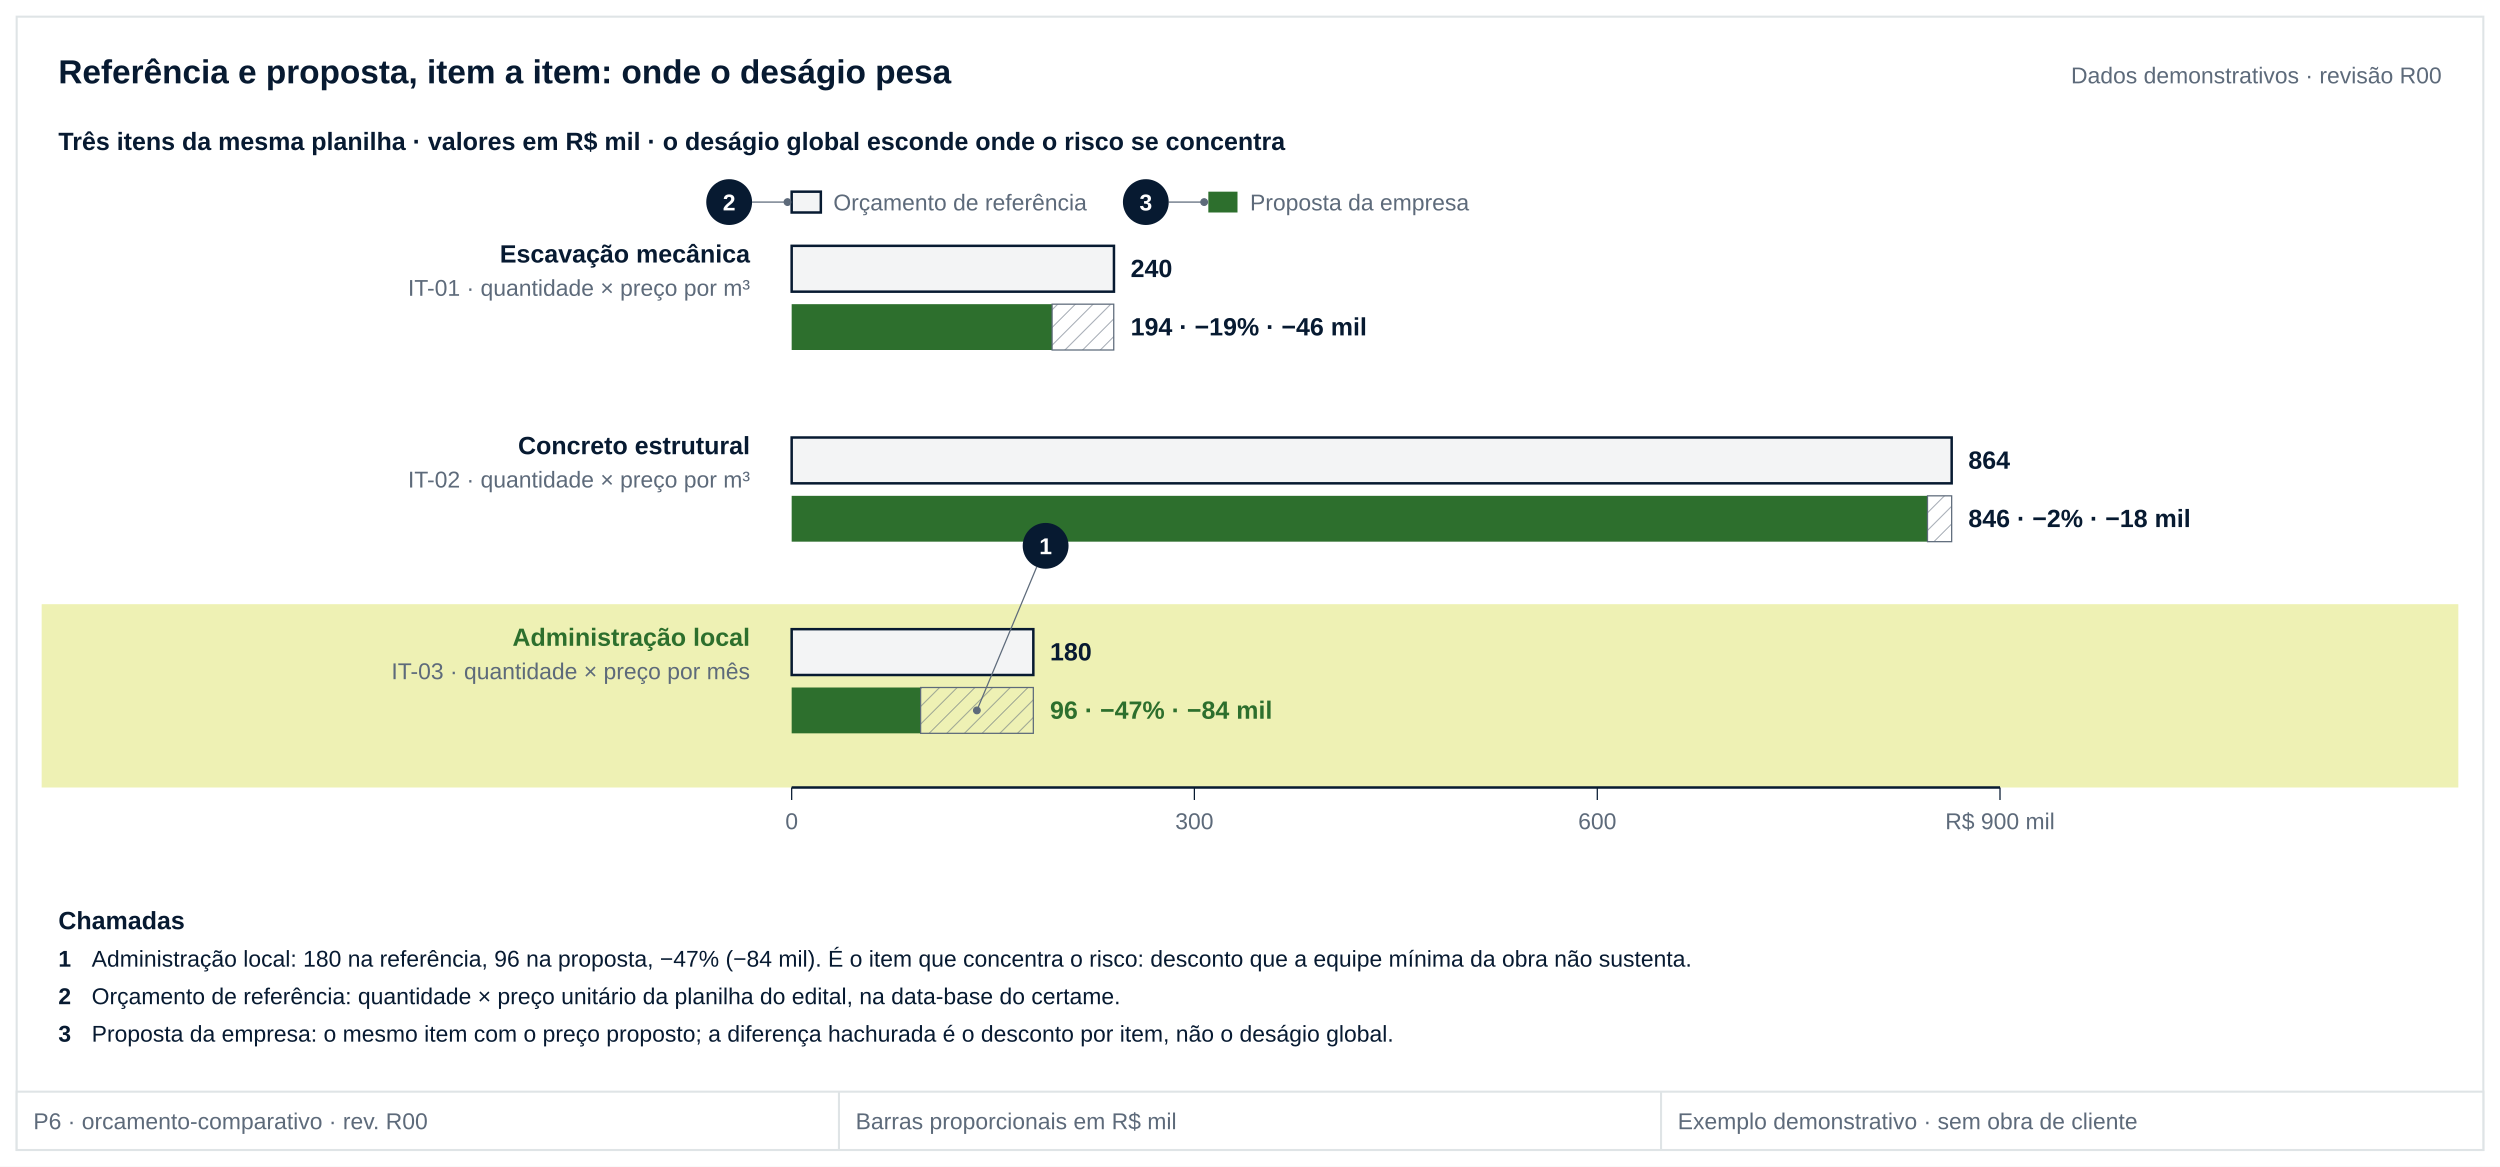
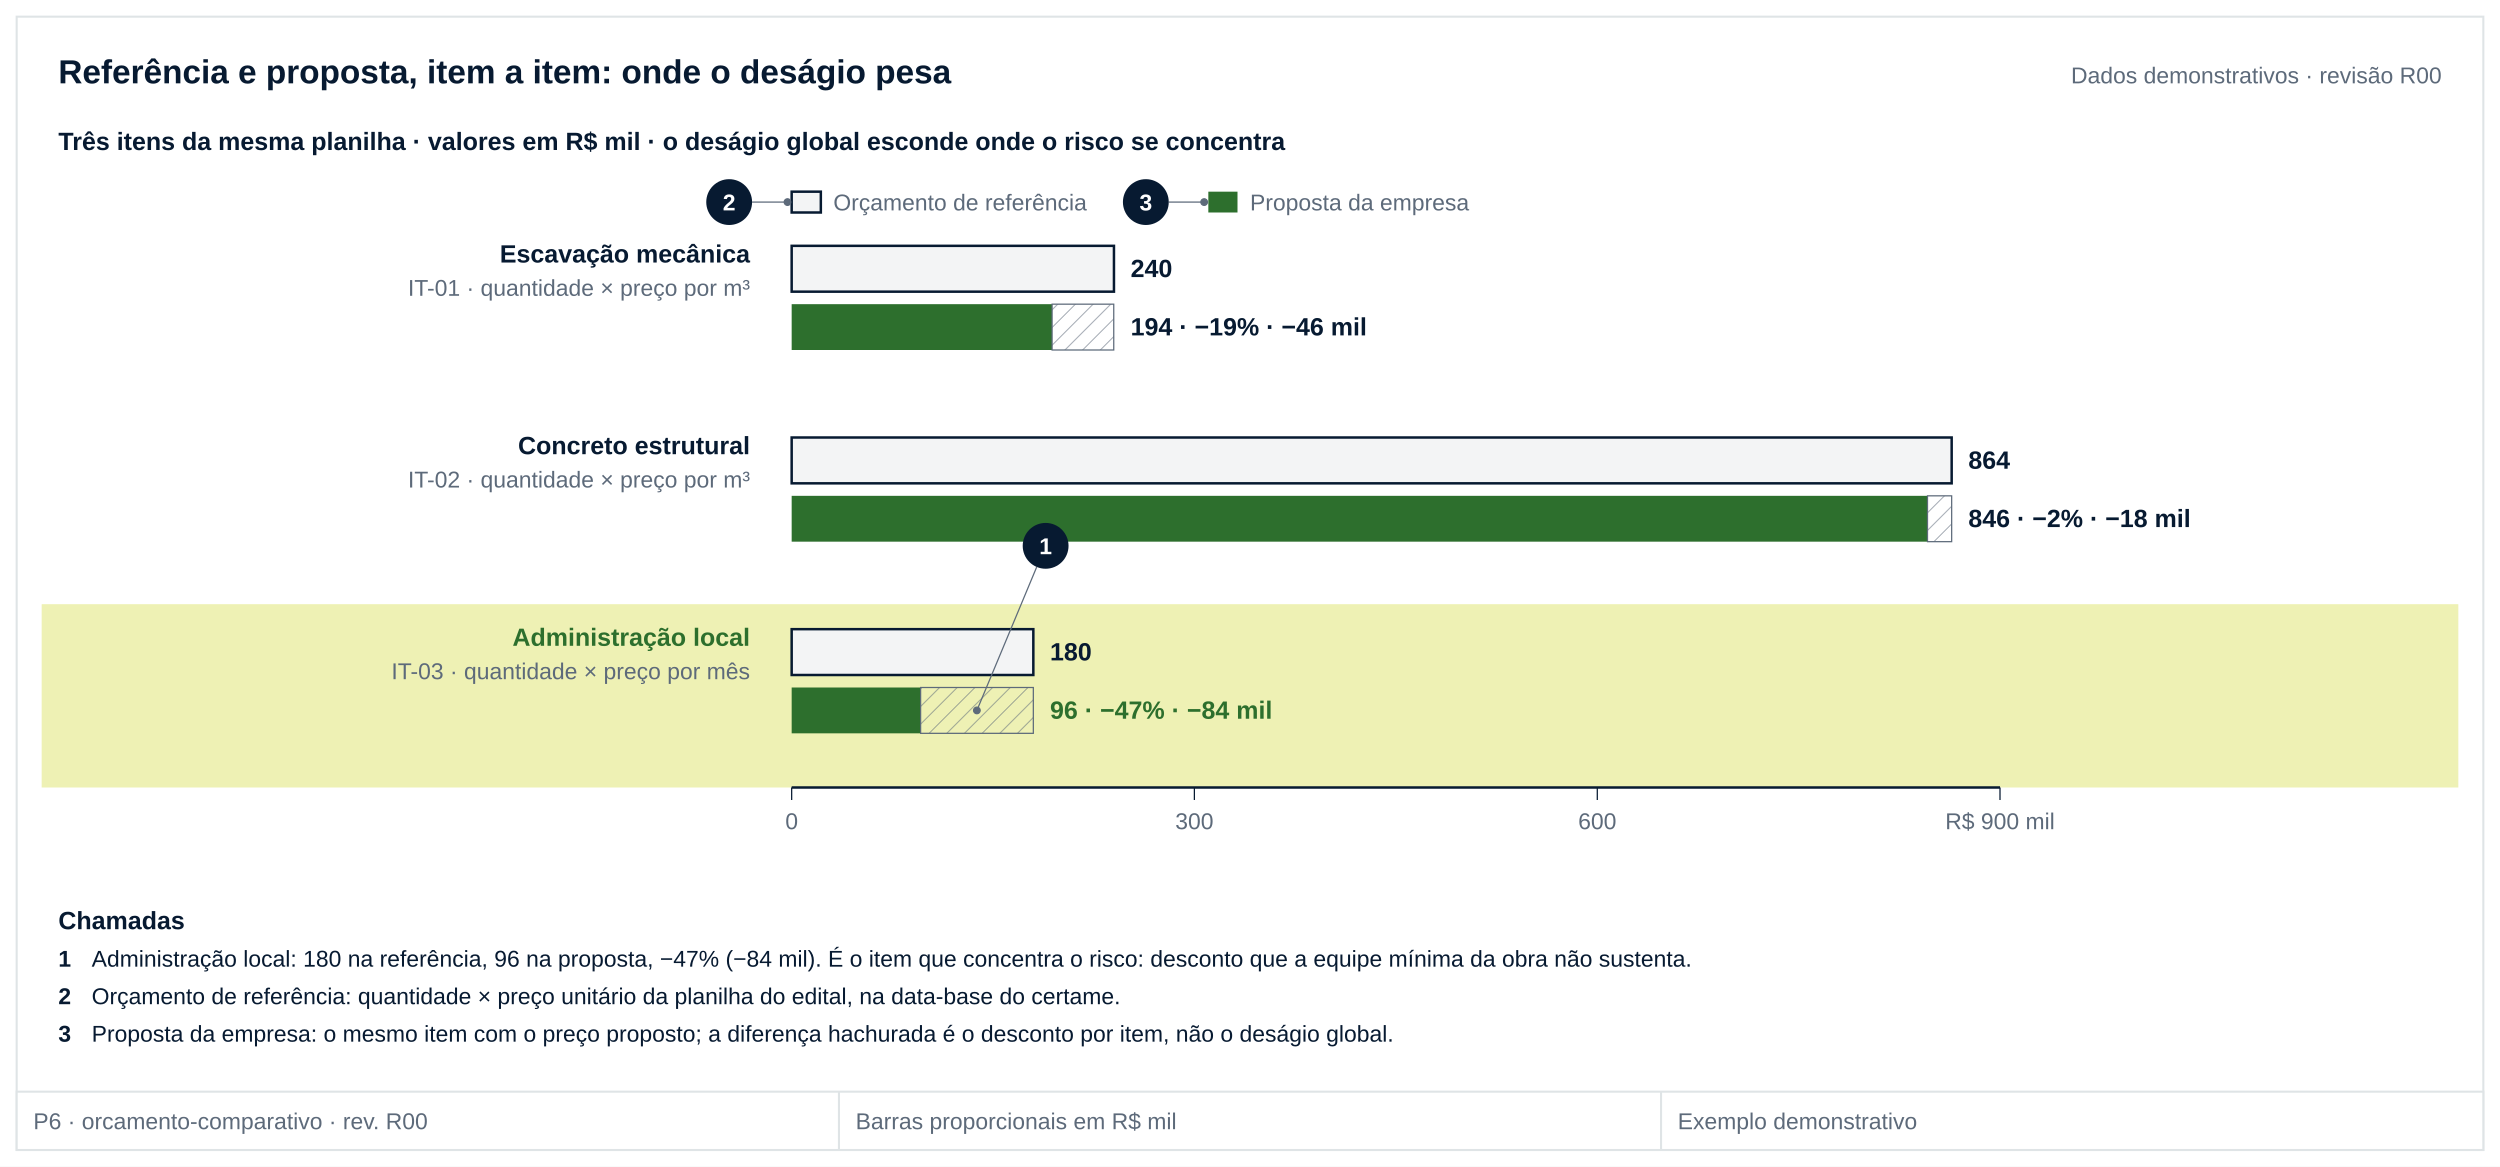
<svg xmlns="http://www.w3.org/2000/svg" viewBox="0 0 1200 560" role="img" aria-labelledby="orcamento-comparativo-desktop-title orcamento-comparativo-desktop-desc" font-family="Archivo Var, Arial, Helvetica, sans-serif" fill="#071a31">
  <rect x="0" y="0" width="1200" height="560" fill="#ffffff" />
  <rect x="8" y="8" width="1184" height="544" fill="#ffffff" stroke="#dfe4e6" />
  <text x="28" y="40" font-size="16" font-weight="650">Referência e proposta, item a item: onde o deságio pesa</text>
  <text x="1172" y="40" font-size="11" fill="#5d6a7a" text-anchor="end">Dados demonstrativos · revisão R00</text>
  <defs>
    <pattern id="orcamento-comparativo-d-h5d6a" width="6" height="6" patternUnits="userSpaceOnUse" patternTransform="rotate(45)">
      <path d="M0 0V6" stroke="#5d6a7a" stroke-width="0.5" />
    </pattern>
  </defs>
  <text x="28" y="72" font-size="12" font-weight="650">Três itens da mesma planilha · valores em R$ mil · o deságio global esconde onde o risco se concentra</text>
  <rect x="380" y="92" width="14" height="10" fill="#f3f4f5" stroke="#071a31" stroke-width="1.2" />
  <text x="400" y="101" font-size="11" fill="#5d6a7a">Orçamento de referência</text>
  <rect x="580" y="92" width="14" height="10" fill="#2d6f2d" />
  <text x="600" y="101" font-size="11" fill="#5d6a7a">Proposta da empresa</text>
  <text x="360" y="126" font-size="12" font-weight="650" text-anchor="end">Escavação mecânica</text>
  <text x="360" y="142" font-size="11" fill="#5d6a7a" text-anchor="end">IT-01 · quantidade × preço por m³</text>
  <rect x="380" y="118" width="154.7" height="22" fill="#f3f4f5" stroke="#071a31" stroke-width="1.2" />
  <text x="542.7" y="133" font-size="12" font-weight="650">240</text>
  <rect x="380" y="146" width="125" height="22" fill="#2d6f2d" />
  <rect x="505" y="146" width="29.6" height="22" fill="url(#orcamento-comparativo-d-h5d6a)" stroke="#5d6a7a" stroke-width="0.6" />
  <text x="542.7" y="161" font-size="12" font-weight="650">194 · −19% · −46 mil</text>
  <text x="360" y="218" font-size="12" font-weight="650" text-anchor="end">Concreto estrutural</text>
  <text x="360" y="234" font-size="11" fill="#5d6a7a" text-anchor="end">IT-02 · quantidade × preço por m³</text>
  <rect x="380" y="210" width="556.8" height="22" fill="#f3f4f5" stroke="#071a31" stroke-width="1.2" />
  <text x="944.8" y="225" font-size="12" font-weight="650">864</text>
  <rect x="380" y="238" width="545.2" height="22" fill="#2d6f2d" />
  <rect x="925.2" y="238" width="11.6" height="22" fill="url(#orcamento-comparativo-d-h5d6a)" stroke="#5d6a7a" stroke-width="0.6" />
  <text x="944.8" y="253" font-size="12" font-weight="650">846 · −2% · −18 mil</text>
  <rect x="20" y="290" width="1160" height="88" fill="#ced62a" fill-opacity=".35" />
  <text x="360" y="310" font-size="12" fill="#2d6f2d" font-weight="650" text-anchor="end">Administração local</text>
  <text x="360" y="326" font-size="11" fill="#5d6a7a" text-anchor="end">IT-03 · quantidade × preço por mês</text>
  <rect x="380" y="302" width="116" height="22" fill="#f3f4f5" stroke="#071a31" stroke-width="1.2" />
  <text x="504" y="317" font-size="12" font-weight="650">180</text>
  <rect x="380" y="330" width="61.9" height="22" fill="#2d6f2d" />
  <rect x="441.9" y="330" width="54.1" height="22" fill="url(#orcamento-comparativo-d-h5d6a)" stroke="#5d6a7a" stroke-width="0.6" />
  <text x="504" y="345" font-size="12" fill="#2d6f2d" font-weight="650">96 · −47% · −84 mil</text>
  <line x1="380" y1="378" x2="960" y2="378" stroke="#071a31" stroke-width="1.2" />
  <line x1="380" y1="378" x2="380" y2="384" stroke="#071a31" stroke-width="0.6" />
  <text x="380" y="398" font-size="11" fill="#5d6a7a" text-anchor="middle">0</text>
  <line x1="573.3" y1="378" x2="573.3" y2="384" stroke="#071a31" stroke-width="0.6" />
  <text x="573.3" y="398" font-size="11" fill="#5d6a7a" text-anchor="middle">300</text>
  <line x1="766.7" y1="378" x2="766.7" y2="384" stroke="#071a31" stroke-width="0.6" />
  <text x="766.7" y="398" font-size="11" fill="#5d6a7a" text-anchor="middle">600</text>
  <line x1="960" y1="378" x2="960" y2="384" stroke="#071a31" stroke-width="0.6" />
  <text x="960" y="398" font-size="11" fill="#5d6a7a" text-anchor="middle">R$ 900 mil</text>
  <g stroke="#5d6a7a" stroke-width="0.6">
    <line x1="497.6" y1="272.2" x2="468.9" y2="341" />
    <circle cx="468.9" cy="341" r="1.6" fill="#5d6a7a" />
  </g>
  <g transform="translate(501.9 262)">
    <circle r="11" fill="#071a31" />
    <text y="4" text-anchor="middle" font-size="11" font-weight="700" fill="#ffffff">1</text>
  </g>
  <g stroke="#5d6a7a" stroke-width="0.6">
    <line x1="361" y1="97" x2="378" y2="97" />
    <circle cx="378" cy="97" r="1.6" fill="#5d6a7a" />
  </g>
  <g transform="translate(350 97)">
    <circle r="11" fill="#071a31" />
    <text y="4" text-anchor="middle" font-size="11" font-weight="700" fill="#ffffff">2</text>
  </g>
  <g stroke="#5d6a7a" stroke-width="0.6">
    <line x1="561" y1="97" x2="578" y2="97" />
    <circle cx="578" cy="97" r="1.6" fill="#5d6a7a" />
  </g>
  <g transform="translate(550 97)">
    <circle r="11" fill="#071a31" />
    <text y="4" text-anchor="middle" font-size="11" font-weight="700" fill="#ffffff">3</text>
  </g>
  <text x="28" y="446" font-size="12" font-weight="650">Chamadas</text>
  <text x="28" y="464" font-size="11">
    <tspan font-weight="700">1</tspan>
    <tspan x="44">Administração local: 180 na referência, 96 na proposta, −47% (−84 mil). É o item que concentra o risco: desconto que a equipe mínima da obra não sustenta.</tspan>
  </text>
  <text x="28" y="482" font-size="11">
    <tspan font-weight="700">2</tspan>
    <tspan x="44">Orçamento de referência: quantidade × preço unitário da planilha do edital, na data-base do certame.</tspan>
  </text>
  <text x="28" y="500" font-size="11">
    <tspan font-weight="700">3</tspan>
    <tspan x="44">Proposta da empresa: o mesmo item com o preço proposto; a diferença hachurada é o desconto por item, não o deságio global.</tspan>
  </text>
  <g id="orcamento-comparativo-d-carimbo">
    <rect x="8" y="524" width="1184" height="28" fill="#ffffff" stroke="#dfe4e6" />
    <line x1="402.7" y1="524" x2="402.7" y2="552" stroke="#dfe4e6" />
    <line x1="797.3" y1="524" x2="797.3" y2="552" stroke="#dfe4e6" />
    <text x="16" y="542" font-size="11" fill="#5d6a7a">P6 · orcamento-comparativo · rev. R00</text>
    <text x="410.7" y="542" font-size="11" fill="#5d6a7a">Barras proporcionais em R$ mil</text>
-     <text x="805.3" y="542" font-size="11" fill="#5d6a7a">Exemplo demonstrativo · sem obra de cliente</text>
+     <text x="805.3" y="542" font-size="11" fill="#5d6a7a">Exemplo demonstrativo</text>
  </g>
</svg>
